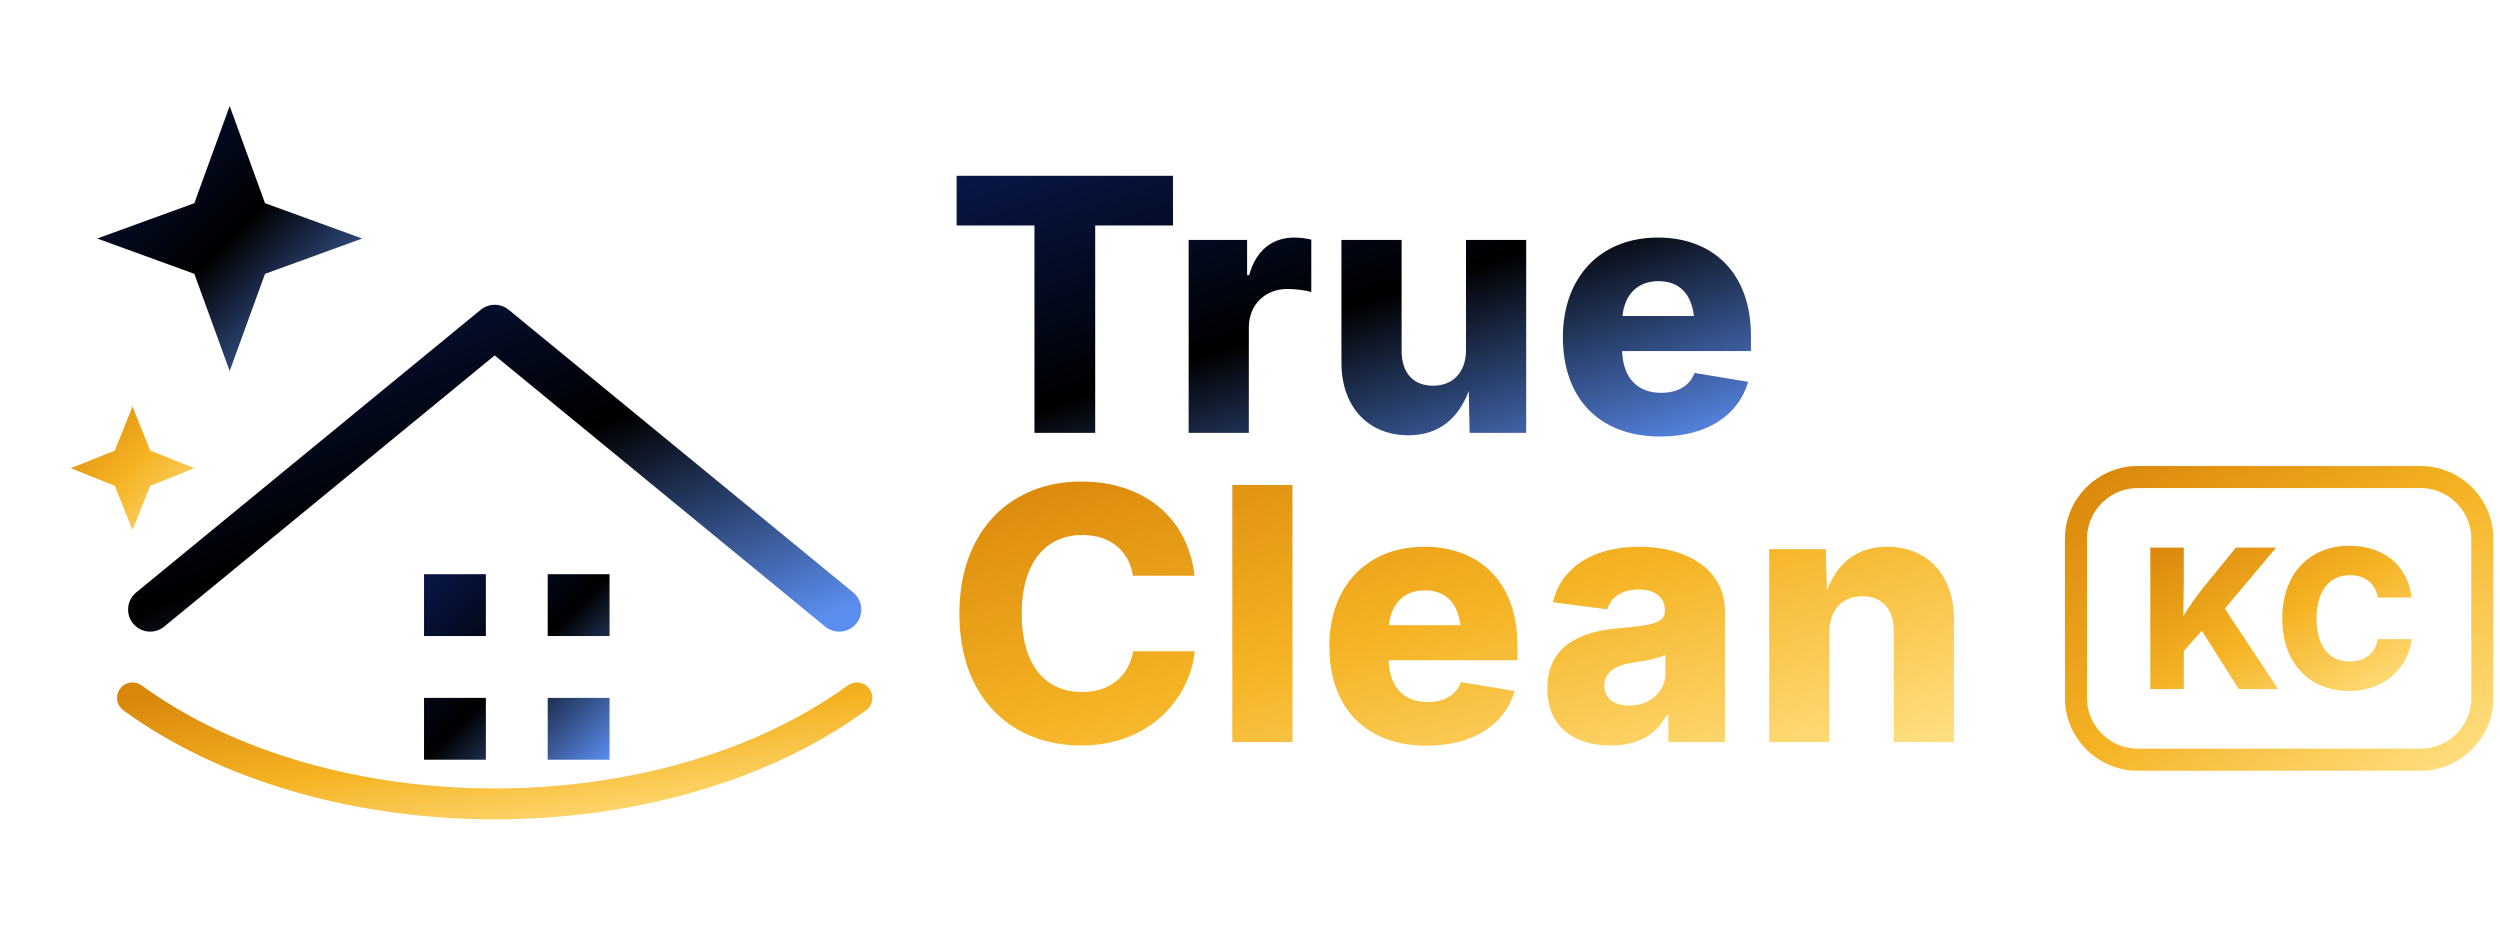
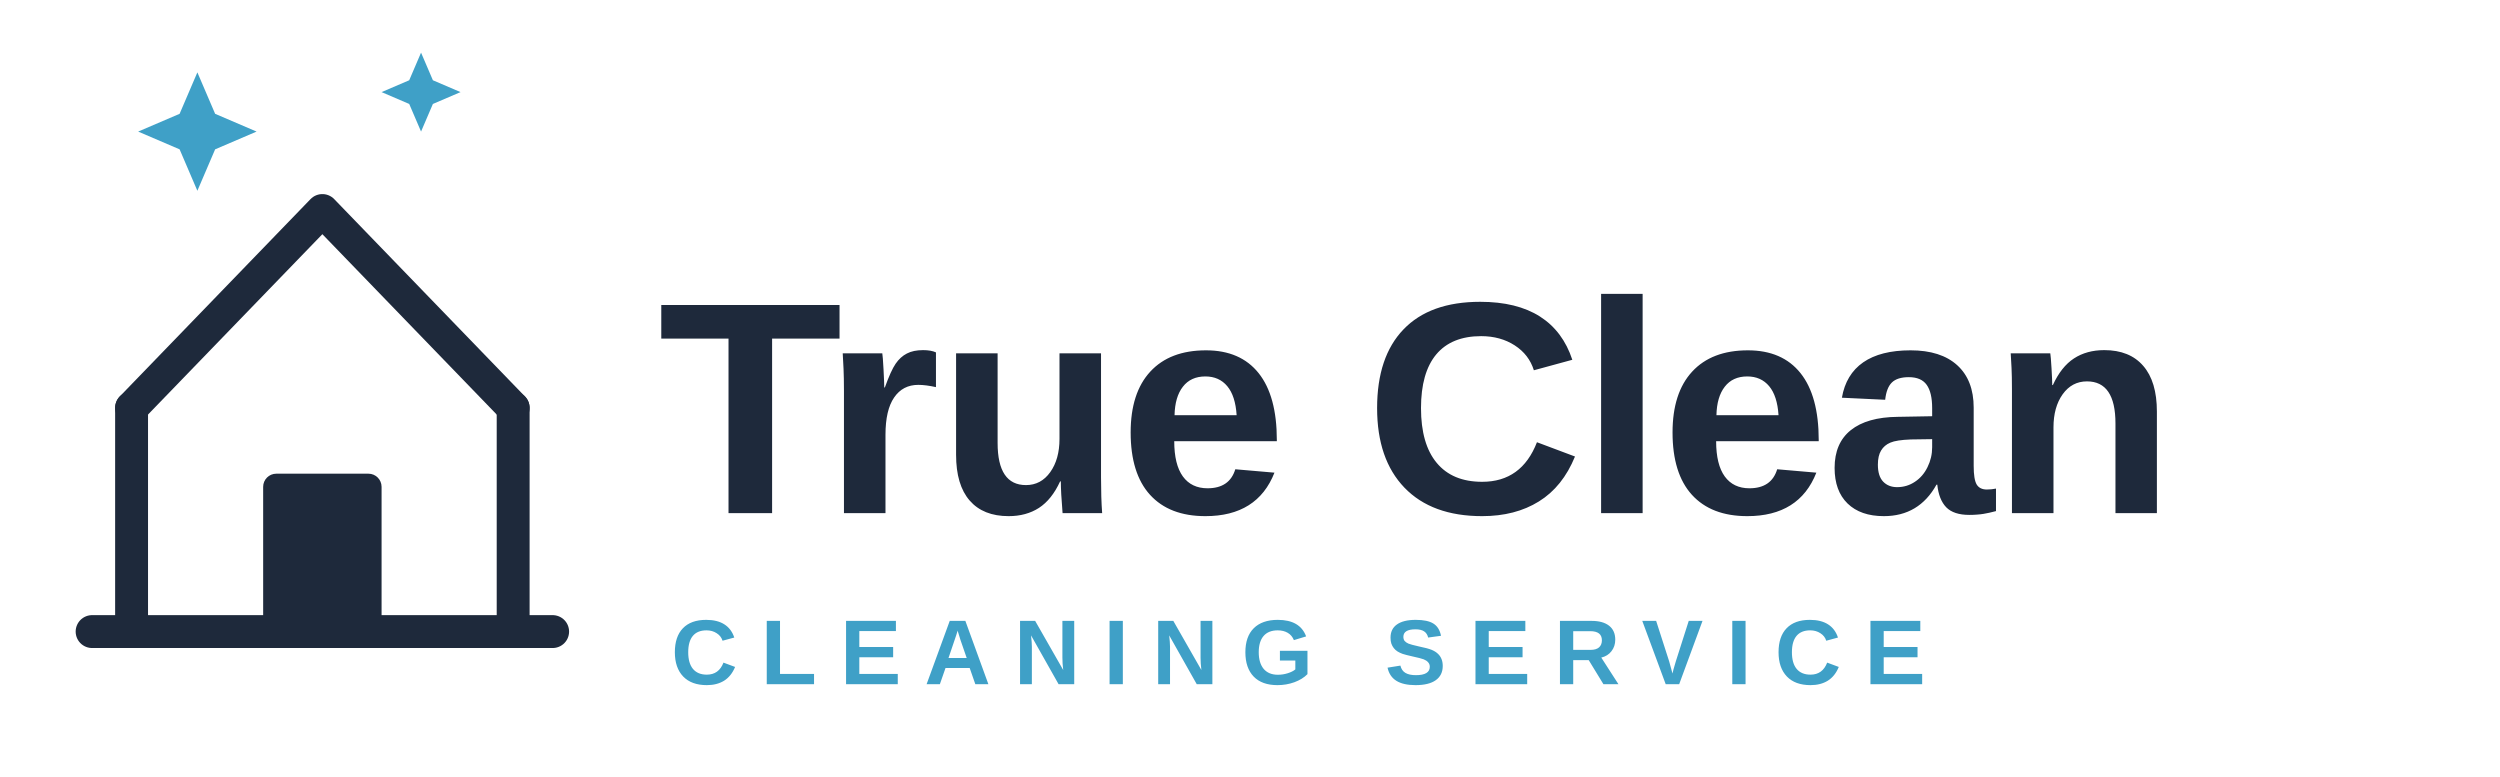
- <svg xmlns="http://www.w3.org/2000/svg" viewBox="0 0 566 210" fill="none">
-   <defs>
-     <linearGradient id="blueGrad" x1="0%" y1="0%" x2="100%" y2="100%">
-       <stop offset="0%" stop-color="#081748" />
-       <stop offset="50%" stop-color="#000000" />
-       <stop offset="100%" stop-color="#5B8DEF" />
-     </linearGradient>
-     <linearGradient id="yellowGrad" x1="0%" y1="0%" x2="100%" y2="100%">
-       <stop offset="0%" stop-color="#D9860A" />
-       <stop offset="50%" stop-color="#F5B324" />
-       <stop offset="100%" stop-color="#FFE083" />
-     </linearGradient>
-   </defs>
-   <g stroke-linecap="round" stroke-linejoin="round">
-     <path d="M52 24 L60 46 L82 54 L60 62 L52 84 L44 62 L22 54 L44 46 Z" fill="url(#blueGrad)" />
-     <path d="M30 92 L34 102 L44 106 L34 110 L30 120 L26 110 L16 106 L26 102 Z" fill="url(#yellowGrad)" />
-     <path d="M34 138 L112 74 L190 138" stroke="url(#blueGrad)" stroke-width="10" />
-     <path d="M172 92 L172 122" stroke="url(#blueGrad)" stroke-width="10" />
-     <path d="M96 130 h14 v14 h-14 Z M124 130 h14 v14 h-14 Z M96 158 h14 v14 h-14 Z M124 158 h14 v14 h-14 Z" fill="url(#blueGrad)" />
-     <path d="M30 158 C 74 190, 150 190, 194 158" stroke="url(#yellowGrad)" stroke-width="7" />
+ <svg xmlns="http://www.w3.org/2000/svg" viewBox="0 0 380 118" fill="none">
+   <g>
+     <path d="M30 11 L32.7 17.3 L39 20 L32.7 22.7 L30 29 L27.3 22.7 L21 20 L27.3 17.3 Z" fill="#3FA0C7" />
+     <path d="M64 8 L65.8 12.2 L70 14 L65.8 15.8 L64 20 L62.2 15.8 L58 14 L62.2 12.2 Z" fill="#3FA0C7" />
+     <g stroke="#1E293B" stroke-width="5" stroke-linecap="round" stroke-linejoin="round">
+       <path d="M20 62 L49 32 L78 62" />
+       <path d="M20 62 L20 96" />
+       <path d="M78 62 L78 96" />
+       <path d="M14 96 L84 96" />
+     </g>
+     <rect x="40" y="72" width="18" height="24" rx="2" fill="#1E293B" />
  </g>
-   <g font-family="'Inter', 'Helvetica Neue', Arial, sans-serif" font-weight="800" letter-spacing="1">
-     <text x="214" y="98" font-size="80" fill="url(#blueGrad)">True</text>
-     <text x="214" y="168" font-size="80" fill="url(#yellowGrad)">Clean</text>
-   </g>
-   <rect x="470" y="108" width="92" height="64" rx="14" stroke="url(#yellowGrad)" stroke-width="5" />
-   <text x="516" y="156" font-family="'Inter', 'Helvetica Neue', Arial, sans-serif" font-weight="800" font-size="44" fill="url(#yellowGrad)" text-anchor="middle">KC</text>
+   <text x="100" y="78" font-family="'Poppins','Segoe UI','Helvetica Neue',Arial,sans-serif" font-weight="700" font-size="46" letter-spacing="-0.5" fill="#1E293B">True Clean</text>
+   <text x="102" y="104" font-family="'Poppins','Segoe UI','Helvetica Neue',Arial,sans-serif" font-weight="600" font-size="14" letter-spacing="3.5" fill="#3FA0C7">CLEANING SERVICE</text>
</svg>
